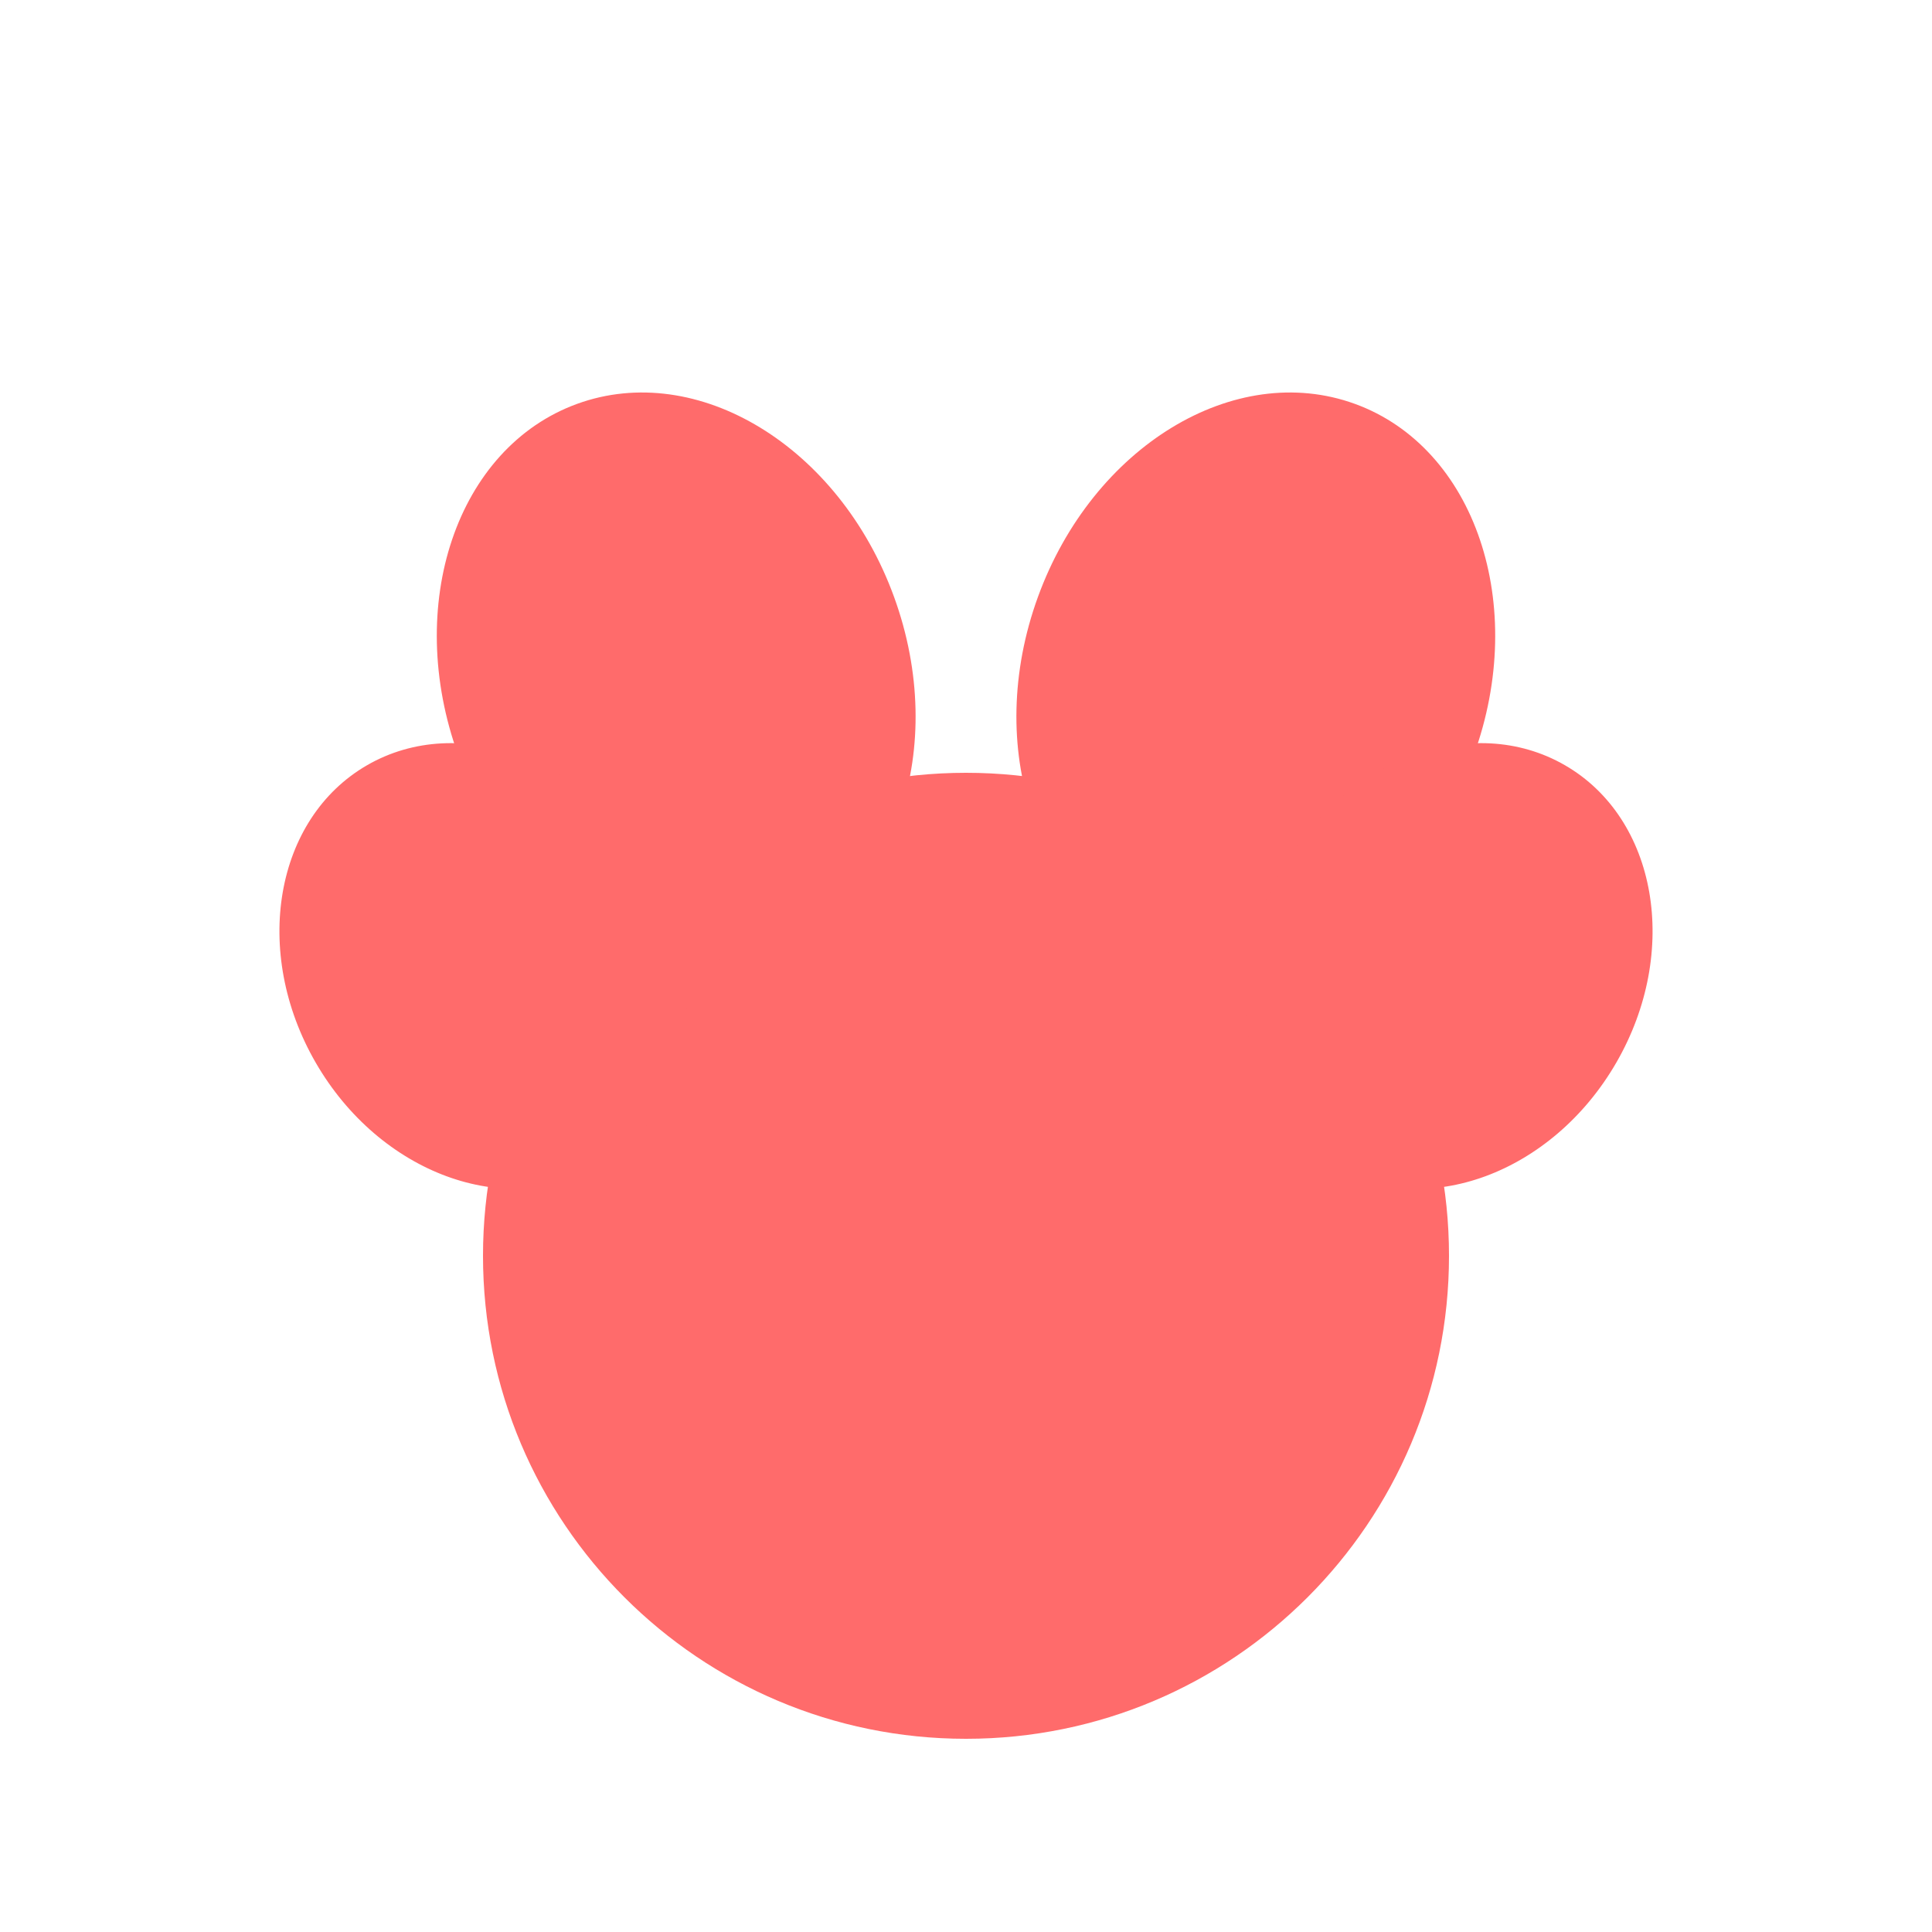
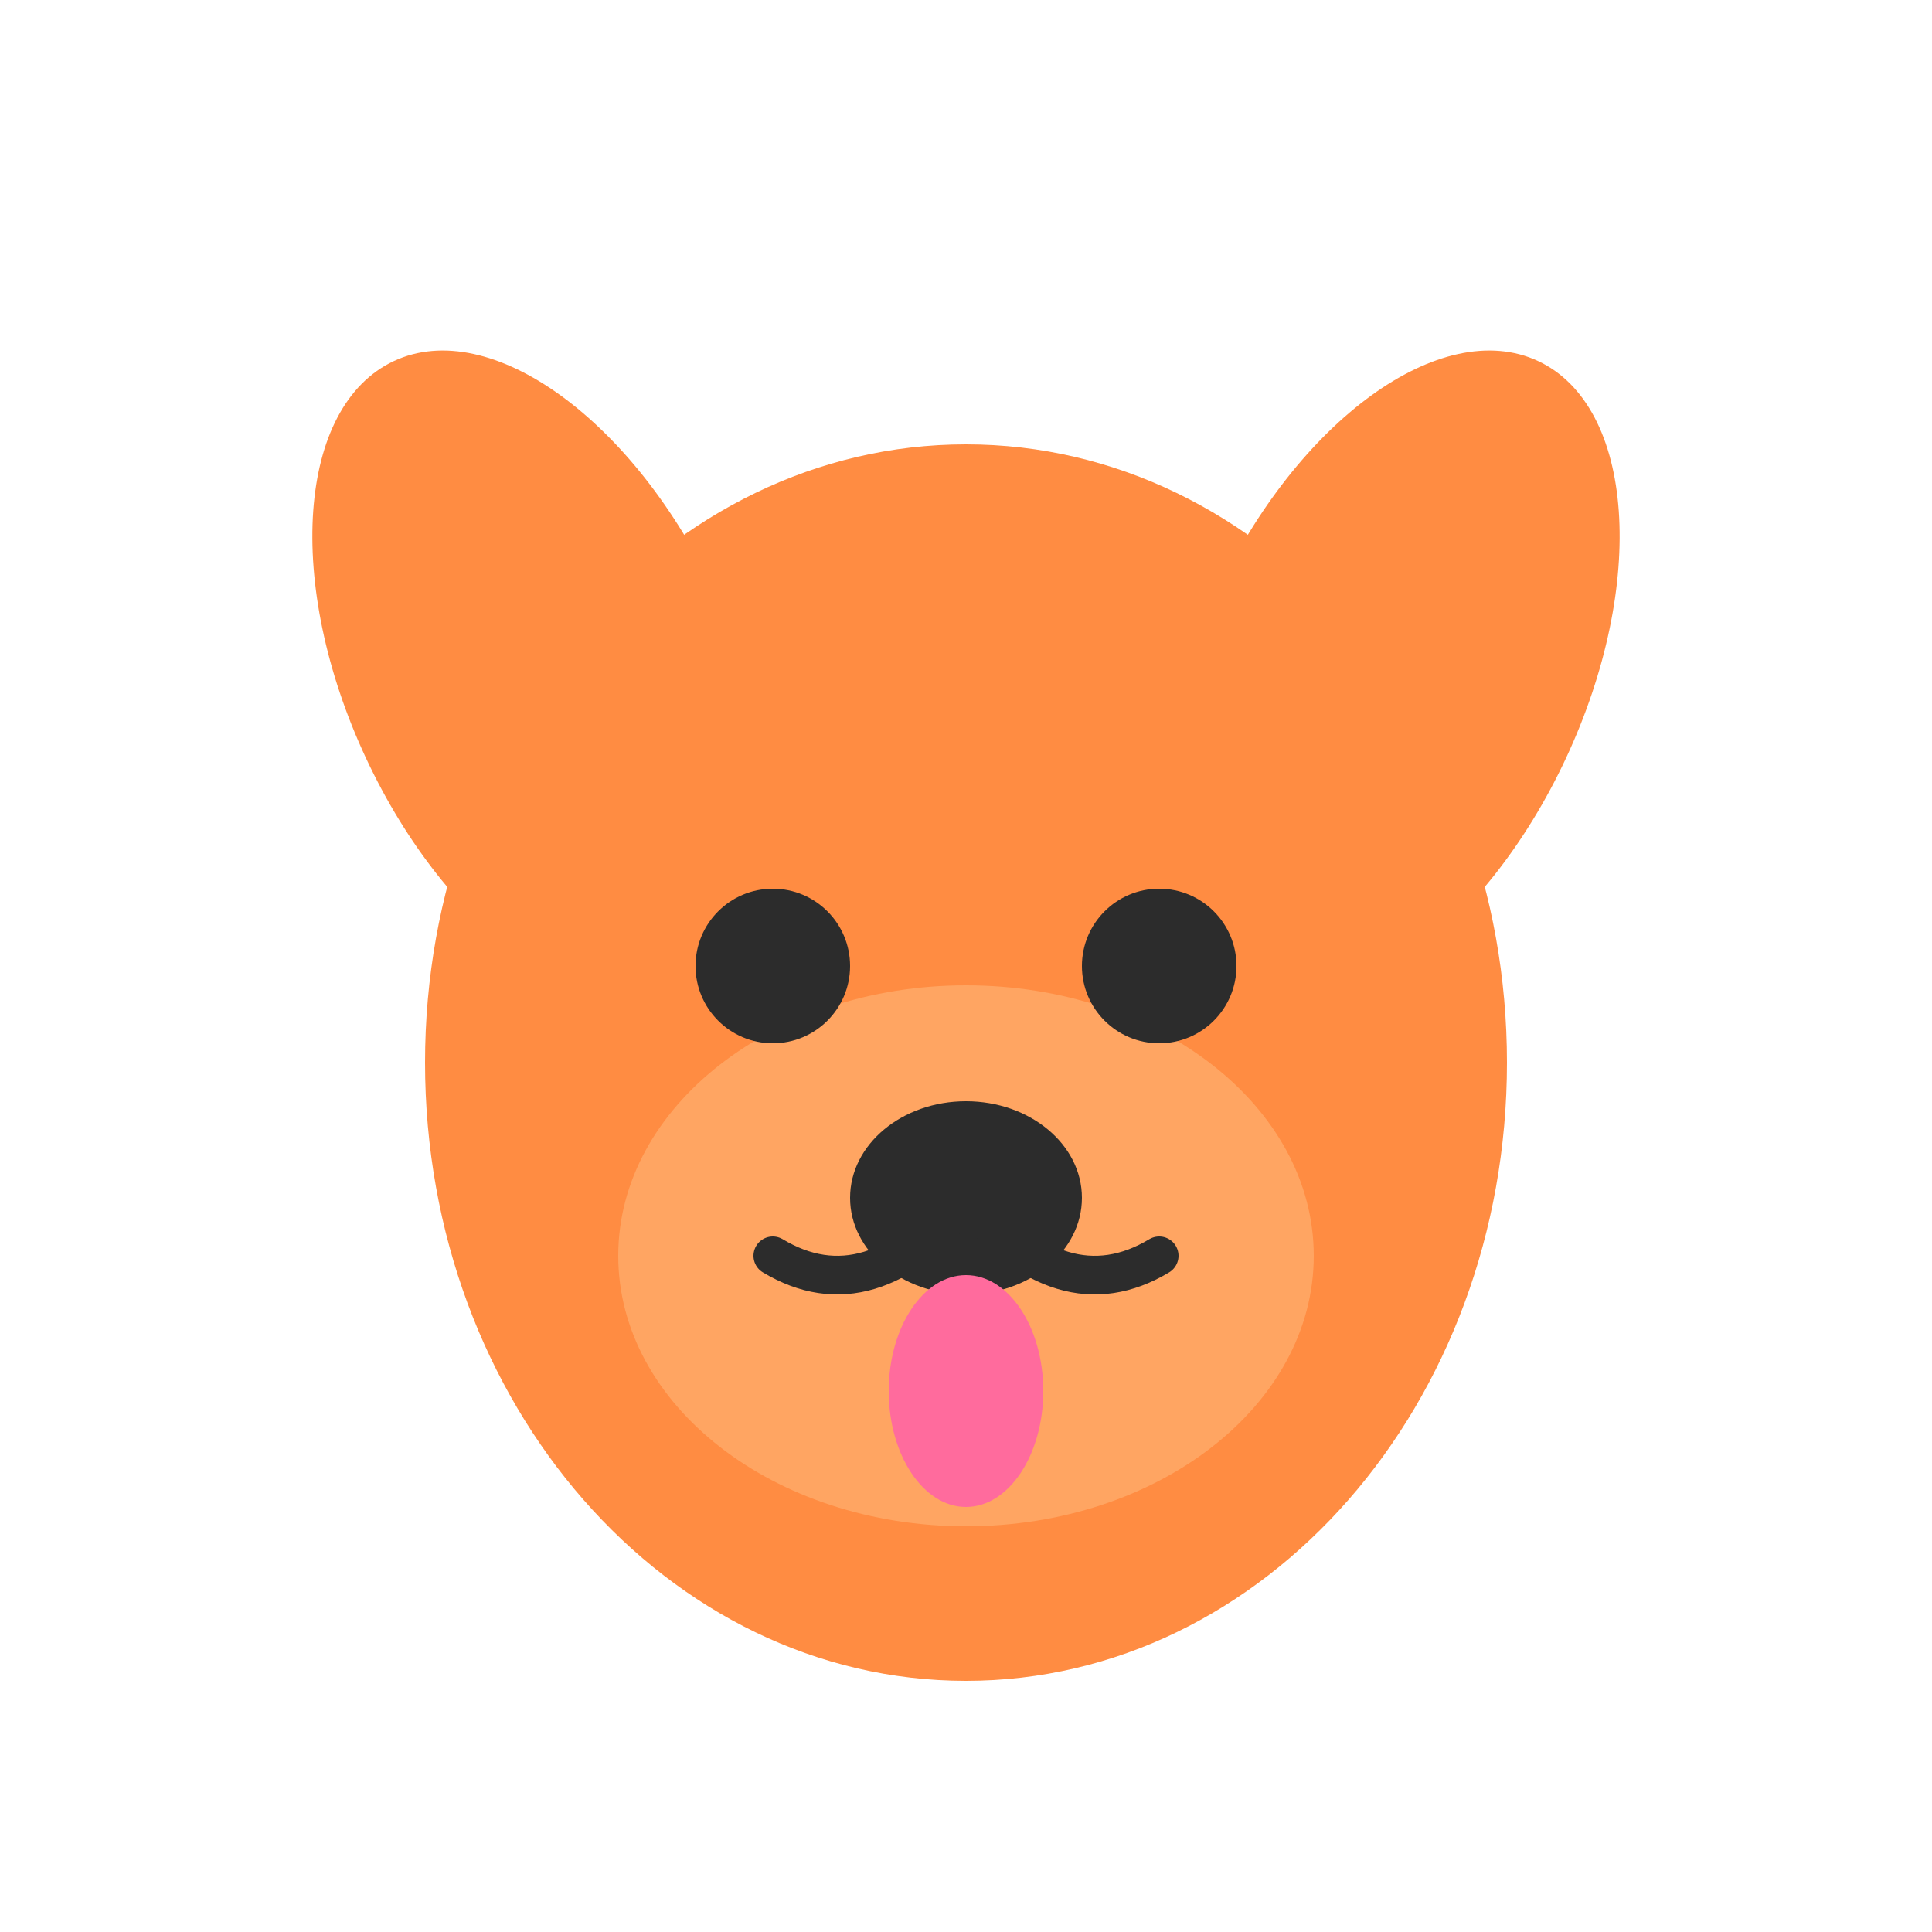
<svg xmlns="http://www.w3.org/2000/svg" viewBox="0 0 100 100">
-   <circle cx="50" cy="65" r="25" fill="#FF6B6B" />
-   <ellipse cx="35" cy="35" rx="12" ry="15" fill="#FF6B6B" transform="rotate(-20 35 35)" />
-   <ellipse cx="65" cy="35" rx="12" ry="15" fill="#FF6B6B" transform="rotate(20 65 35)" />
-   <ellipse cx="25" cy="50" rx="10" ry="12" fill="#FF6B6B" transform="rotate(-30 25 50)" />
-   <ellipse cx="75" cy="50" rx="10" ry="12" fill="#FF6B6B" transform="rotate(30 75 50)" />
+   <ellipse cx="50" cy="55" rx="28" ry="32" fill="#FF8C42" />
+   <ellipse cx="28" cy="35" rx="10" ry="18" fill="#FF8C42" transform="rotate(-25 28 35)" />
+   <ellipse cx="72" cy="35" rx="10" ry="18" fill="#FF8C42" transform="rotate(25 72 35)" />
+   <ellipse cx="50" cy="65" rx="18" ry="14" fill="#FFA562" />
+   <ellipse cx="50" cy="62" rx="6" ry="5" fill="#2C2C2C" />
+   <circle cx="40" cy="50" r="4" fill="#2C2C2C" />
+   <circle cx="60" cy="50" r="4" fill="#2C2C2C" />
+   <path d="M 50 62 Q 45 68 40 65 M 50 62 Q 55 68 60 65" stroke="#2C2C2C" stroke-width="2" fill="none" stroke-linecap="round" />
+   <ellipse cx="50" cy="72" rx="4" ry="6" fill="#FF6B9D" />
</svg>
